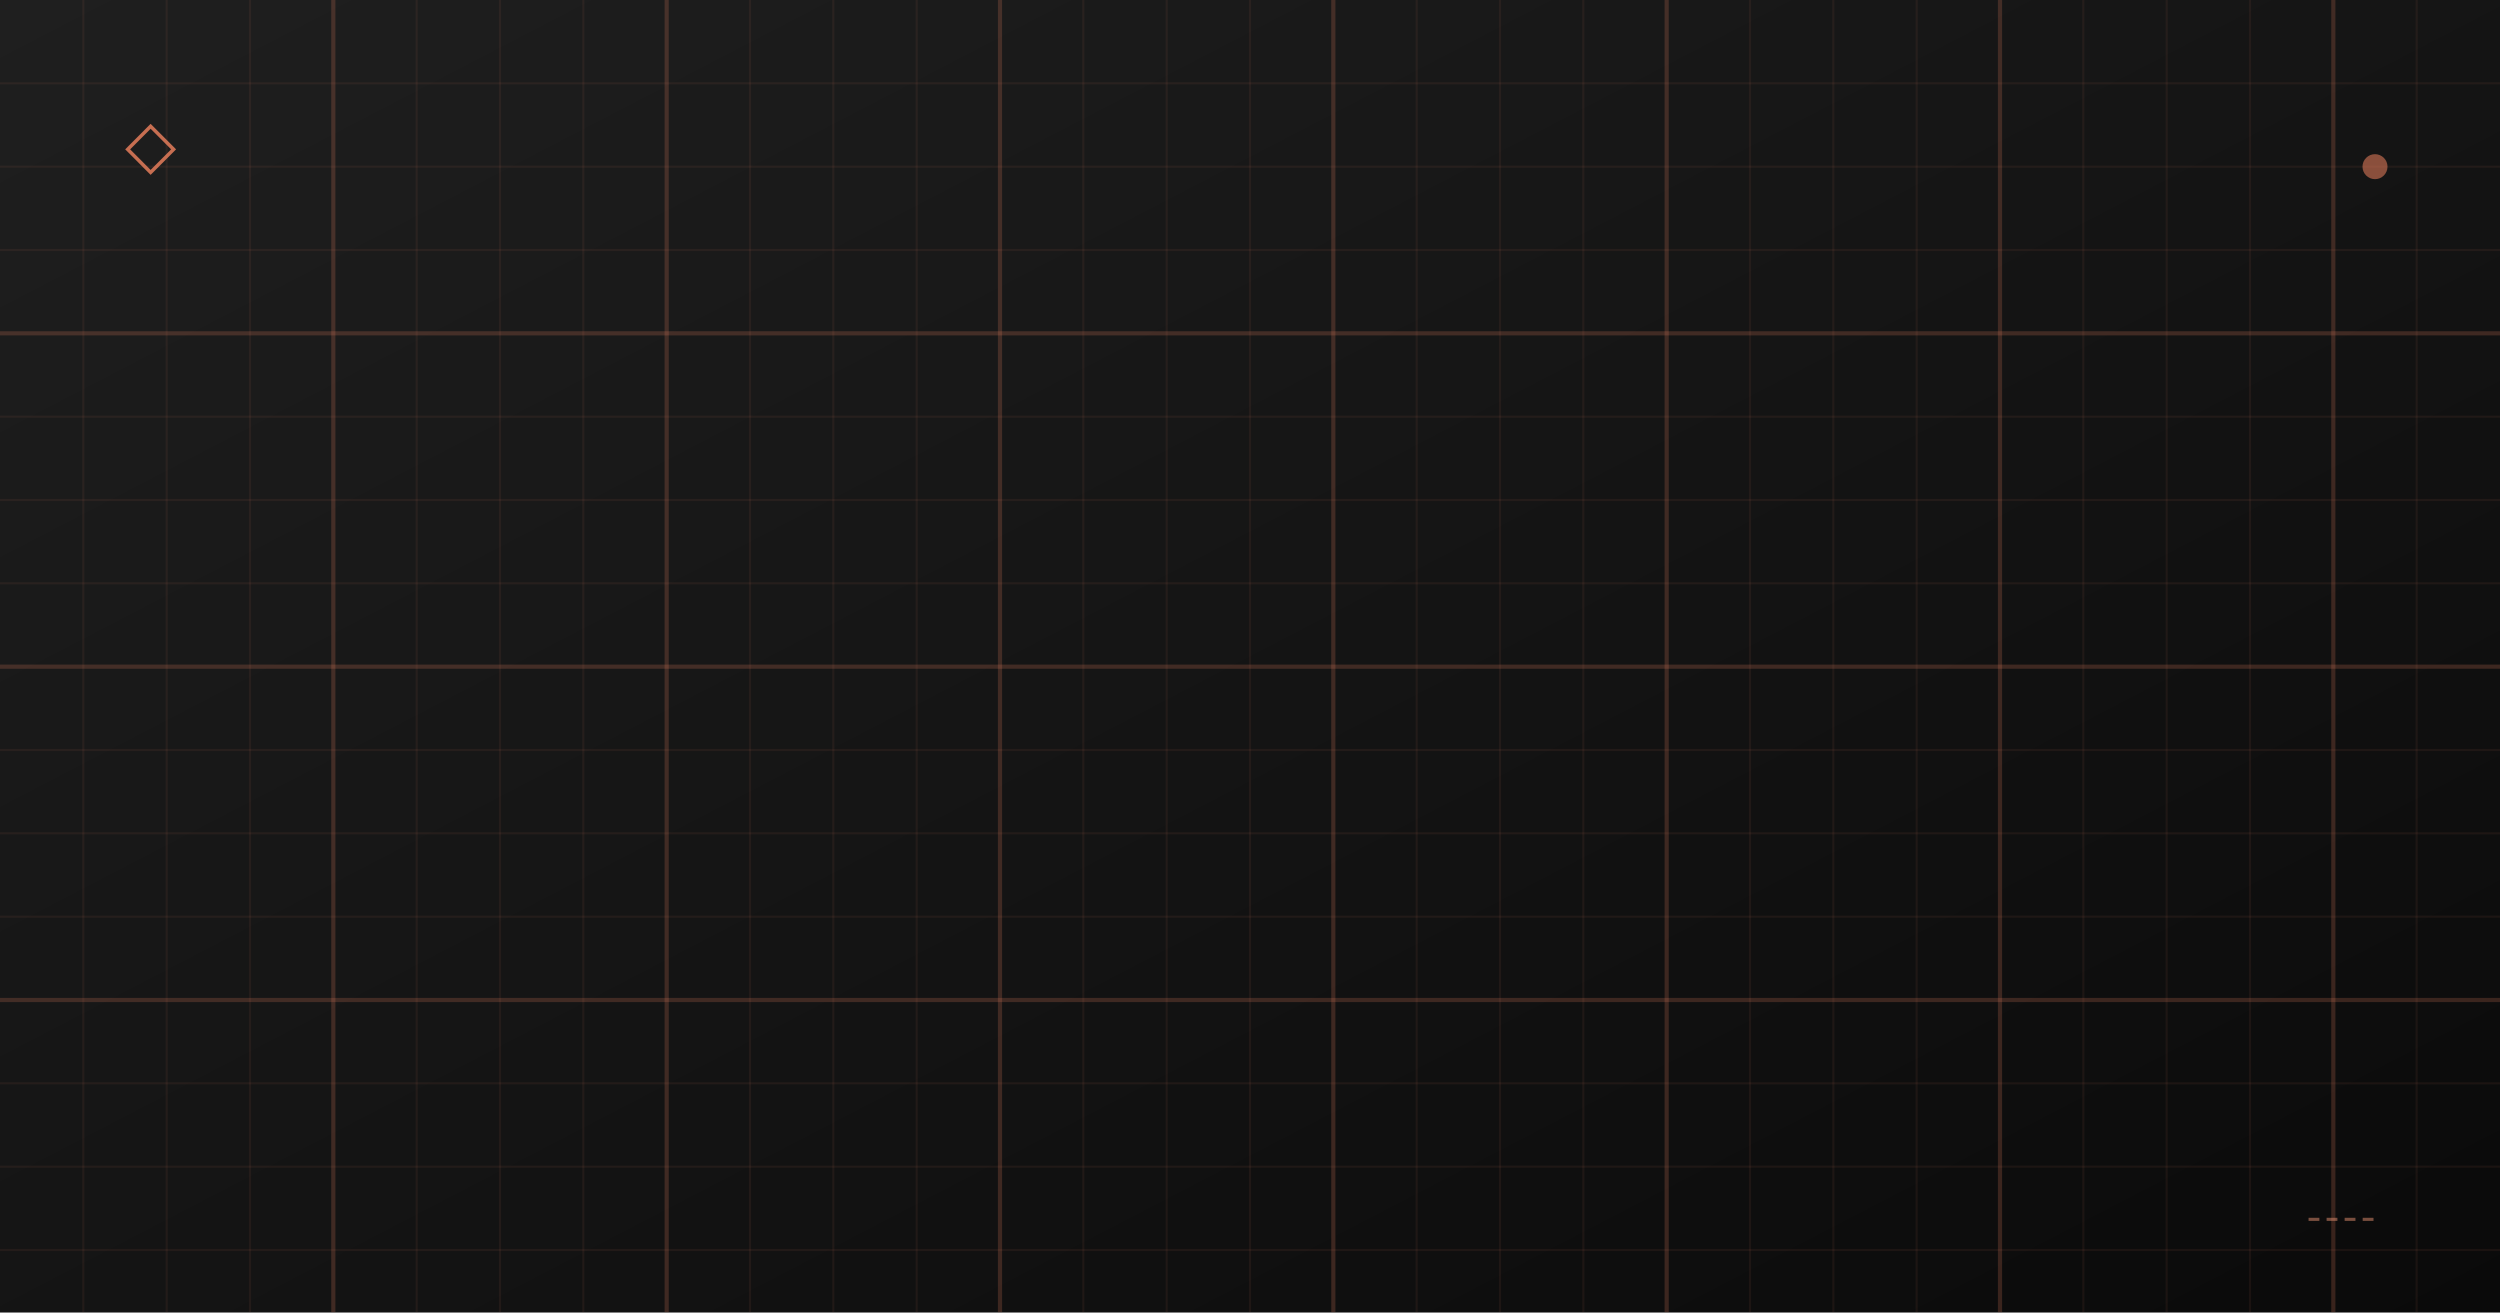
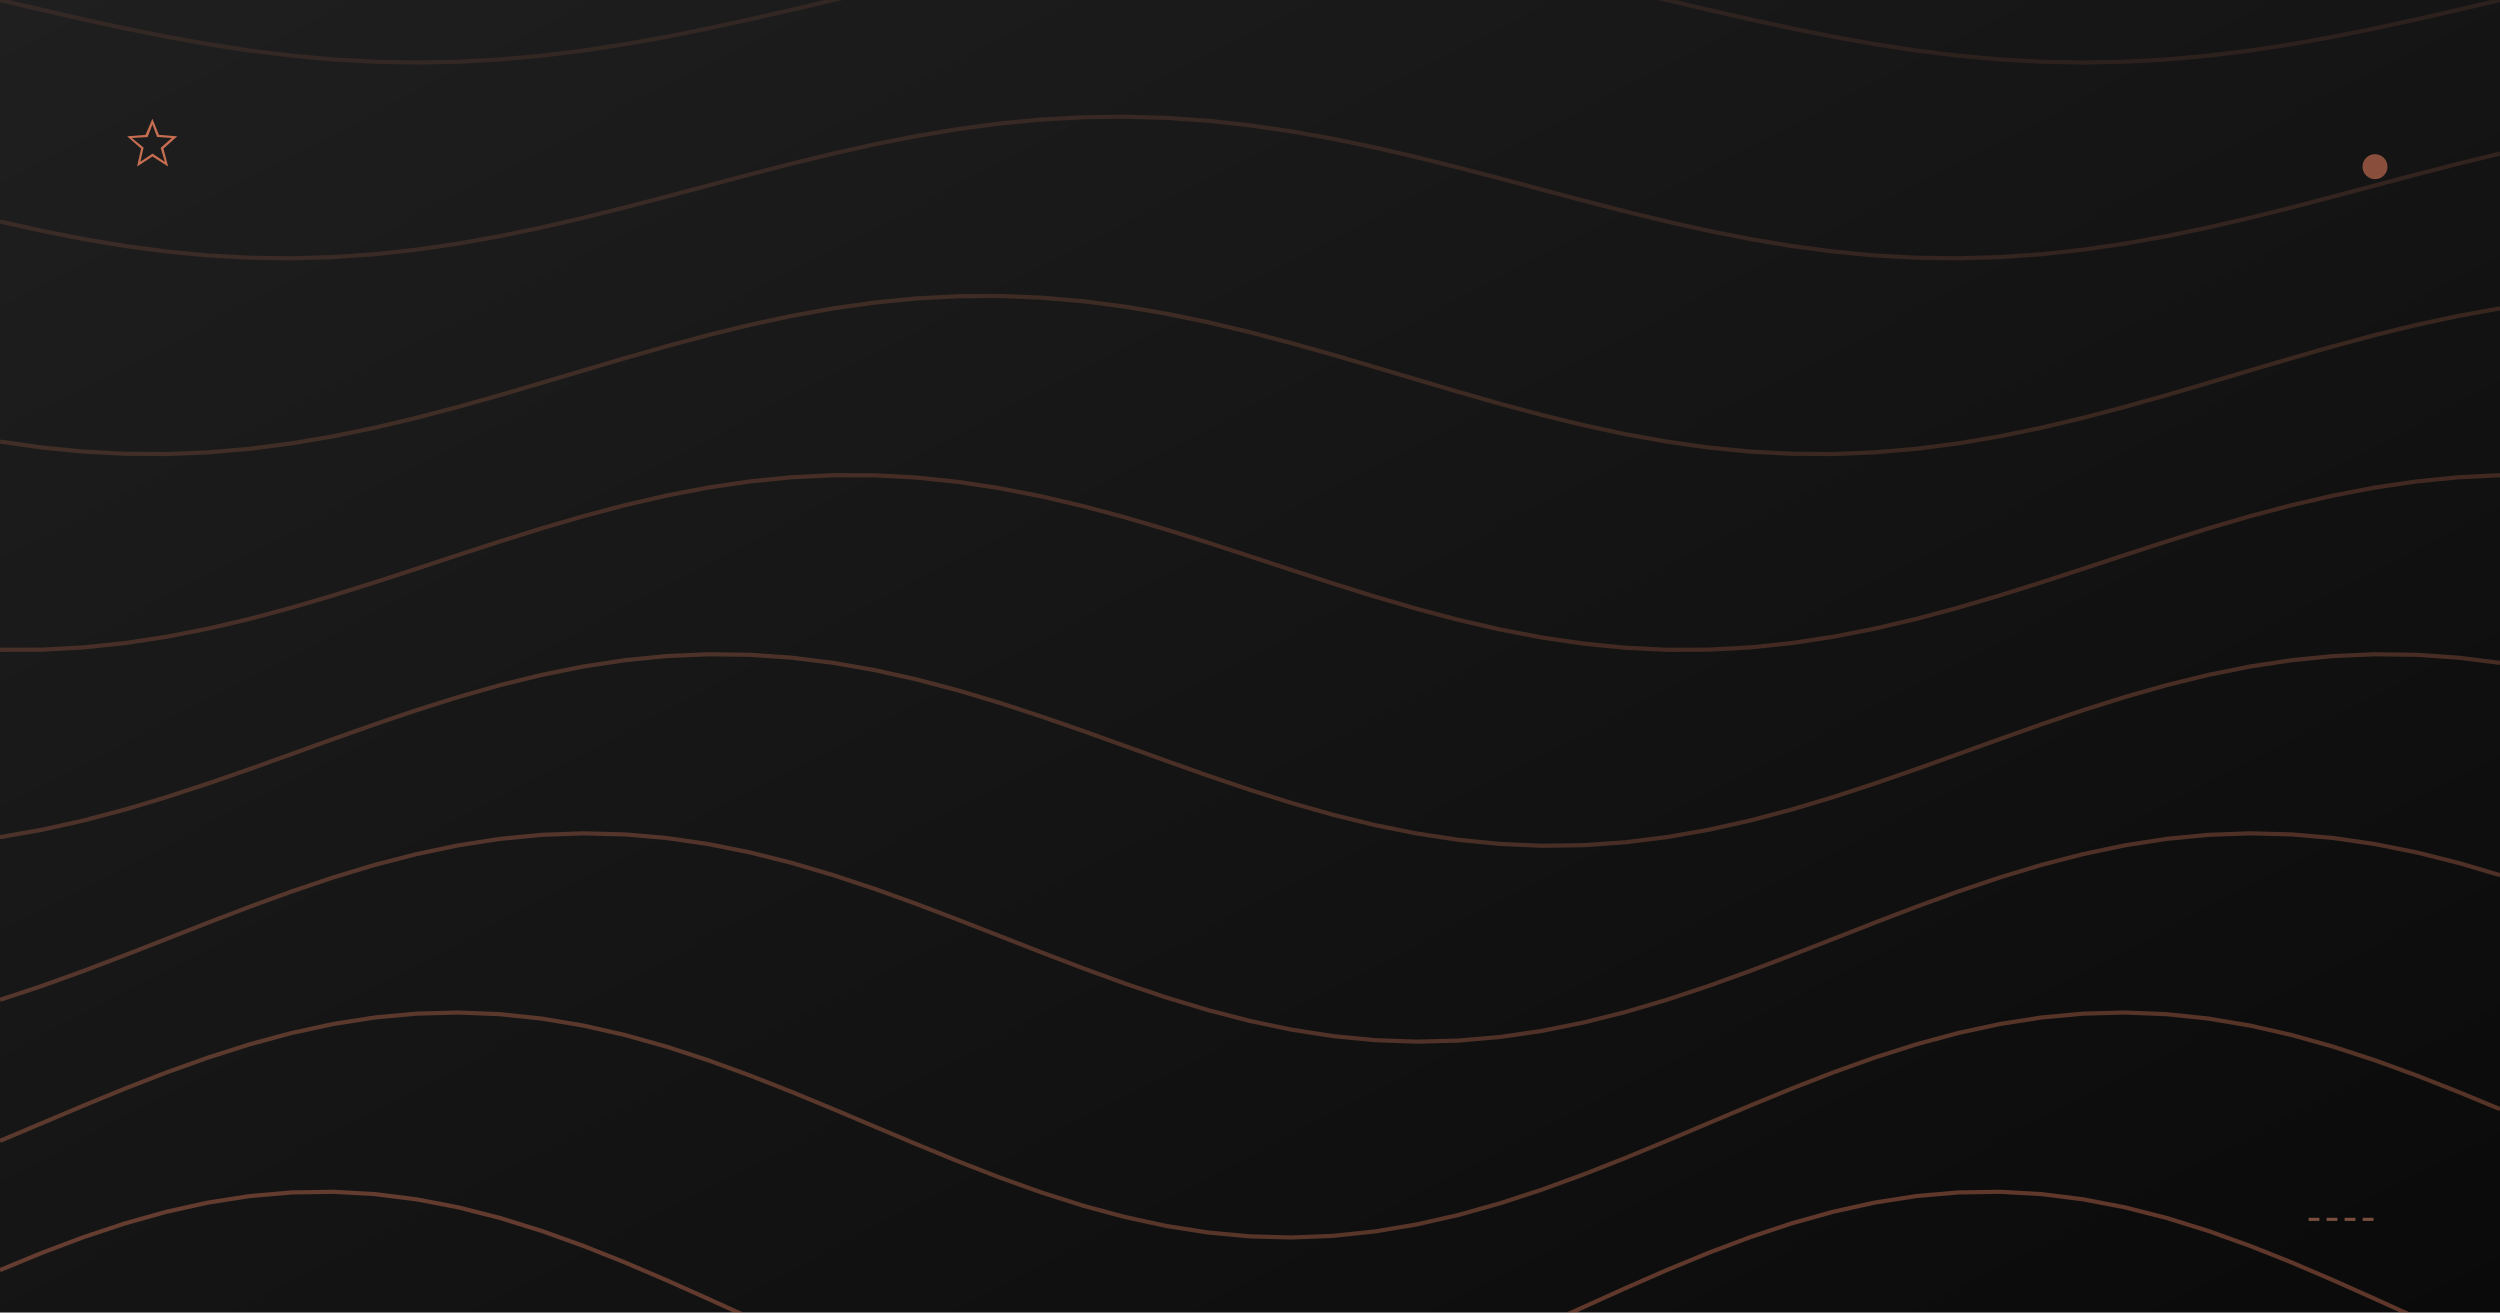
<svg xmlns="http://www.w3.org/2000/svg" viewBox="0 0 1200 630" width="1200" height="630" preserveAspectRatio="xMidYMid slice">
  <defs>
    <linearGradient id="bg-amber-2420554016" x1="0%" y1="0%" x2="100%" y2="100%">
      <stop offset="0%" stop-color="#1F1F1F" />
      <stop offset="100%" stop-color="#0A0A0A" />
    </linearGradient>
  </defs>
  <rect width="1200" height="630" fill="url(#bg-amber-2420554016)" />
-   <line x1="40" y1="0" x2="40" y2="630" stroke="#D97757" stroke-width="1" opacity="0.08" />
-   <line x1="80" y1="0" x2="80" y2="630" stroke="#D97757" stroke-width="1" opacity="0.08" />
-   <line x1="120" y1="0" x2="120" y2="630" stroke="#D97757" stroke-width="1" opacity="0.08" />
-   <line x1="160" y1="0" x2="160" y2="630" stroke="#D97757" stroke-width="2" opacity="0.23" />
-   <line x1="200" y1="0" x2="200" y2="630" stroke="#D97757" stroke-width="1" opacity="0.08" />
-   <line x1="240" y1="0" x2="240" y2="630" stroke="#D97757" stroke-width="1" opacity="0.08" />
-   <line x1="280" y1="0" x2="280" y2="630" stroke="#D97757" stroke-width="1" opacity="0.08" />
-   <line x1="320" y1="0" x2="320" y2="630" stroke="#D97757" stroke-width="2" opacity="0.23" />
-   <line x1="360" y1="0" x2="360" y2="630" stroke="#D97757" stroke-width="1" opacity="0.08" />
-   <line x1="400" y1="0" x2="400" y2="630" stroke="#D97757" stroke-width="1" opacity="0.08" />
-   <line x1="440" y1="0" x2="440" y2="630" stroke="#D97757" stroke-width="1" opacity="0.08" />
-   <line x1="480" y1="0" x2="480" y2="630" stroke="#D97757" stroke-width="2" opacity="0.23" />
-   <line x1="520" y1="0" x2="520" y2="630" stroke="#D97757" stroke-width="1" opacity="0.08" />
-   <line x1="560" y1="0" x2="560" y2="630" stroke="#D97757" stroke-width="1" opacity="0.08" />
-   <line x1="600" y1="0" x2="600" y2="630" stroke="#D97757" stroke-width="1" opacity="0.08" />
-   <line x1="640" y1="0" x2="640" y2="630" stroke="#D97757" stroke-width="2" opacity="0.23" />
-   <line x1="680" y1="0" x2="680" y2="630" stroke="#D97757" stroke-width="1" opacity="0.08" />
-   <line x1="720" y1="0" x2="720" y2="630" stroke="#D97757" stroke-width="1" opacity="0.08" />
-   <line x1="760" y1="0" x2="760" y2="630" stroke="#D97757" stroke-width="1" opacity="0.08" />
-   <line x1="800" y1="0" x2="800" y2="630" stroke="#D97757" stroke-width="2" opacity="0.23" />
-   <line x1="840" y1="0" x2="840" y2="630" stroke="#D97757" stroke-width="1" opacity="0.08" />
-   <line x1="880" y1="0" x2="880" y2="630" stroke="#D97757" stroke-width="1" opacity="0.08" />
-   <line x1="920" y1="0" x2="920" y2="630" stroke="#D97757" stroke-width="1" opacity="0.08" />
-   <line x1="960" y1="0" x2="960" y2="630" stroke="#D97757" stroke-width="2" opacity="0.23" />
-   <line x1="1000" y1="0" x2="1000" y2="630" stroke="#D97757" stroke-width="1" opacity="0.08" />
-   <line x1="1040" y1="0" x2="1040" y2="630" stroke="#D97757" stroke-width="1" opacity="0.08" />
-   <line x1="1080" y1="0" x2="1080" y2="630" stroke="#D97757" stroke-width="1" opacity="0.08" />
-   <line x1="1120" y1="0" x2="1120" y2="630" stroke="#D97757" stroke-width="2" opacity="0.23" />
-   <line x1="1160" y1="0" x2="1160" y2="630" stroke="#D97757" stroke-width="1" opacity="0.08" />
-   <line x1="0" y1="40" x2="1200" y2="40" stroke="#D97757" stroke-width="1" opacity="0.08" />
-   <line x1="0" y1="80" x2="1200" y2="80" stroke="#D97757" stroke-width="1" opacity="0.08" />
-   <line x1="0" y1="120" x2="1200" y2="120" stroke="#D97757" stroke-width="1" opacity="0.08" />
-   <line x1="0" y1="160" x2="1200" y2="160" stroke="#D97757" stroke-width="2" opacity="0.23" />
-   <line x1="0" y1="200" x2="1200" y2="200" stroke="#D97757" stroke-width="1" opacity="0.08" />
-   <line x1="0" y1="240" x2="1200" y2="240" stroke="#D97757" stroke-width="1" opacity="0.08" />
-   <line x1="0" y1="280" x2="1200" y2="280" stroke="#D97757" stroke-width="1" opacity="0.08" />
-   <line x1="0" y1="320" x2="1200" y2="320" stroke="#D97757" stroke-width="2" opacity="0.23" />
-   <line x1="0" y1="360" x2="1200" y2="360" stroke="#D97757" stroke-width="1" opacity="0.08" />
-   <line x1="0" y1="400" x2="1200" y2="400" stroke="#D97757" stroke-width="1" opacity="0.08" />
-   <line x1="0" y1="440" x2="1200" y2="440" stroke="#D97757" stroke-width="1" opacity="0.08" />
-   <line x1="0" y1="480" x2="1200" y2="480" stroke="#D97757" stroke-width="2" opacity="0.23" />
-   <line x1="0" y1="520" x2="1200" y2="520" stroke="#D97757" stroke-width="1" opacity="0.08" />
-   <line x1="0" y1="560" x2="1200" y2="560" stroke="#D97757" stroke-width="1" opacity="0.08" />
-   <line x1="0" y1="600" x2="1200" y2="600" stroke="#D97757" stroke-width="1" opacity="0.08" />
-   <text x="60" y="80" font-family="Georgia, 'Times New Roman', serif" font-size="32" fill="#D97757" opacity="0.9">◇</text>
+   <polyline points="0,0 20,4.693 40,9.271 60,13.62 80,17.634 100,21.213 120,24.271 140,26.73 160,28.532 180,29.631 200,30 220,29.631 240,28.532 260,26.73 280,24.271 300,21.213 320,17.634 340,13.62 360,9.271 380,4.693 400,3.67394039744206e-15 420,-4.693 440,-9.271 460,-13.62 480,-17.634 500,-21.213 520,-24.271 540,-26.73 560,-28.532 580,-29.631 600,-30 620,-29.631 640,-28.532 660,-26.73 680,-24.271 700,-21.213 720,-17.634 740,-13.62 760,-9.271 780,-4.693 800,-7.34788079488412e-15 820,4.693 840,9.271 860,13.62 880,17.634 900,21.213 920,24.271 940,26.73 960,28.532 980,29.631 1000,30 1020,29.631 1040,28.532 1060,26.73 1080,24.271 1100,21.213 1120,17.634 1140,13.62 1160,9.271 1180,4.693 1200,1.1021821192326178e-14" fill="none" stroke="#D97757" stroke-width="2" opacity="0.12" />
+   <polyline points="0,106.3 20,110.767 40,114.723 60,118.07 80,120.726 100,122.625 120,123.72 140,123.986 160,123.415 180,122.02 200,119.838 220,116.92 240,113.34 260,109.185 280,104.558 300,99.572 320,94.351 340,89.022 360,83.718 380,78.568 400,73.7 420,69.233 440,65.277 460,61.93 480,59.274 500,57.375 520,56.28 540,56.014 560,56.585 580,57.98 600,60.162 620,63.08 640,66.66 660,70.815 680,75.442 700,80.428 720,85.649 740,90.978 760,96.282 780,101.432 800,106.3 820,110.767 840,114.723 860,118.07 880,120.726 900,122.625 920,123.72 940,123.986 960,123.415 980,122.02 1000,119.838 1020,116.92 1040,113.34 1060,109.185 1080,104.558 1100,99.572 1120,94.351 1140,89.022 1160,83.718 1180,78.568 1200,73.7" fill="none" stroke="#D97757" stroke-width="2" opacity="0.16" />
+   <polyline points="0,211.976 20,214.794 40,216.755 60,217.812 80,217.937 100,217.128 120,215.405 140,212.81 160,209.408 180,205.281 200,200.531 220,195.277 240,189.646 260,183.777 280,177.815 300,171.908 320,166.199 340,160.83 360,155.934 380,151.63 400,148.024 420,145.206 440,143.245 460,142.188 480,142.063 500,142.872 520,144.595 540,147.19 560,150.592 580,154.719 600,159.469 620,164.723 640,170.354 660,176.223 680,182.185 700,188.092 720,193.801 740,199.17 760,204.066 780,208.37 800,211.976 820,214.794 840,216.755 860,217.812 880,217.937 900,217.128 920,215.405 940,212.81 960,209.408 980,205.281 1000,200.531 1020,195.277 1040,189.646 1060,183.777 1080,177.815 1100,171.908 1120,166.199 1140,160.83 1160,155.934 1180,151.63 1200,148.024" fill="none" stroke="#D97757" stroke-width="2" opacity="0.20" />
+   <polyline points="0,311.895 20,311.844 40,310.762 60,308.677 80,305.64 100,301.725 120,297.029 140,291.667 160,285.772 180,279.488 200,272.971 220,266.381 240,259.879 260,253.627 280,247.778 300,242.477 320,237.853 340,234.02 360,231.074 380,229.086 400,228.105 420,228.156 440,229.238 460,231.323 480,234.36 500,238.275 520,242.971 540,248.333 560,254.228 580,260.512 600,267.029 620,273.619 640,280.121 660,286.373 680,292.222 700,297.523 720,302.147 740,305.98 760,308.926 780,310.914 800,311.895 820,311.844 840,310.762 860,308.677 880,305.64 900,301.725 920,297.029 940,291.667 960,285.772 980,279.488 1000,272.971 1020,266.381 1040,259.879 1060,253.627 1080,247.778 1100,242.477 1120,237.853 1140,234.02 1160,231.074 1180,229.086 1200,228.105" fill="none" stroke="#D97757" stroke-width="2" opacity="0.24" />
+   <polyline points="0,401.828 20,398.318 40,393.865 60,388.578 80,382.587 100,376.041 120,369.099 140,361.933 160,354.72 180,347.636 200,340.857 220,334.55 240,328.869 260,323.954 280,319.927 300,316.887 320,314.909 340,314.041 360,314.304 380,315.693 400,318.172 420,321.682 440,326.135 460,331.422 480,337.413 500,343.959 520,350.901 540,358.067 560,365.28 580,372.364 600,379.143 620,385.45 640,391.131 660,396.046 680,400.073 700,403.113 720,405.091 740,405.959 760,405.696 780,404.307 800,401.828 820,398.318 840,393.865 860,388.578 880,382.587 900,376.041 920,369.099 940,361.933 960,354.72 980,347.636 1000,340.857 1020,334.55 1040,328.869 1060,323.954 1080,319.927 1100,316.887 1120,314.909 1140,314.041 1160,314.304 1180,315.693 1200,318.172" fill="none" stroke="#D97757" stroke-width="2" opacity="0.28" />
+   <polyline points="0,479.924 20,473.289 40,466.081 60,458.477 80,450.664 100,442.834 120,435.182 140,427.894 160,421.15 180,415.117 200,409.943 220,405.755 240,402.656 260,400.724 280,400.004 300,400.516 320,402.246 340,405.152 360,409.163 380,414.178 400,420.076 420,426.711 440,433.919 460,441.523 480,449.336 500,457.166 520,464.818 540,472.106 560,478.85 580,484.883 600,490.057 620,494.245 640,497.344 660,499.276 680,499.996 700,499.484 720,497.754 740,494.848 760,490.837 780,485.822 800,479.924 820,473.289 840,466.081 860,458.477 880,450.664 900,442.834 920,435.182 940,427.894 960,421.15 980,415.117 1000,409.943 1020,405.755 1040,402.656 1060,400.724 1080,400.004 1100,400.516 1120,402.246 1140,405.152 1160,409.163 1180,414.178 1200,420.076" fill="none" stroke="#D97757" stroke-width="2" opacity="0.32" />
+   <polyline points="0,547.62 20,539.164 40,530.728 60,522.52 80,514.742 100,507.587 120,501.229 140,495.827 160,491.512 180,488.391 200,486.54 220,486.006 240,486.802 260,488.908 280,492.271 300,496.81 320,502.412 340,508.94 360,516.233 380,524.11 400,532.38 420,540.836 440,549.272 460,557.48 480,565.258 500,572.413 520,578.771 540,584.173 560,588.488 580,591.609 600,593.46 620,593.994 640,593.198 660,591.092 680,587.729 700,583.19 720,577.588 740,571.06 760,563.767 780,555.89 800,547.62 820,539.164 840,530.728 860,522.52 880,514.742 900,507.587 920,501.229 940,495.827 960,491.512 980,488.391 1000,486.54 1020,486.006 1040,486.802 1060,488.908 1080,492.271 1100,496.81 1120,502.412 1140,508.94 1160,516.233 1180,524.11 1200,532.38" fill="none" stroke="#D97757" stroke-width="2" opacity="0.36" />
+   <polyline points="0,609.655 20,601.408 40,593.866 60,587.214 80,581.615 100,577.207 120,574.1 140,572.369 160,572.057 180,573.171 200,575.686 220,579.537 240,584.631 260,590.842 280,598.017 300,605.98 320,614.535 340,623.47 360,632.566 380,641.598 400,650.345 420,658.592 440,666.134 460,672.786 480,678.385 500,682.793 520,685.9 540,687.631 560,687.943 580,686.829 600,684.314 620,680.463 640,675.369 660,669.158 680,661.983 700,654.02 720,645.465 740,636.53 760,627.434 780,618.402 800,609.655 820,601.408 840,593.866 860,587.214 880,581.615 900,577.207 920,574.1 940,572.369 960,572.057 980,573.171 1000,575.686 1020,579.537 1040,584.631 1060,590.842 1080,598.017 1100,605.98 1120,614.535 1140,623.47 1160,632.566 1180,641.598 1200,650.345" fill="none" stroke="#D97757" stroke-width="2" opacity="0.40" />
+   <text x="60" y="80" font-family="Georgia, 'Times New Roman', serif" font-size="32" fill="#D97757" opacity="0.9">☆</text>
  <text x="1140" y="590" text-anchor="end" font-family="Georgia, 'Times New Roman', serif" font-size="20" fill="#E89271" opacity="0.5" letter-spacing="2">----</text>
  <circle cx="1140" cy="80" r="6" fill="#D97757" opacity="0.6" />
</svg>
